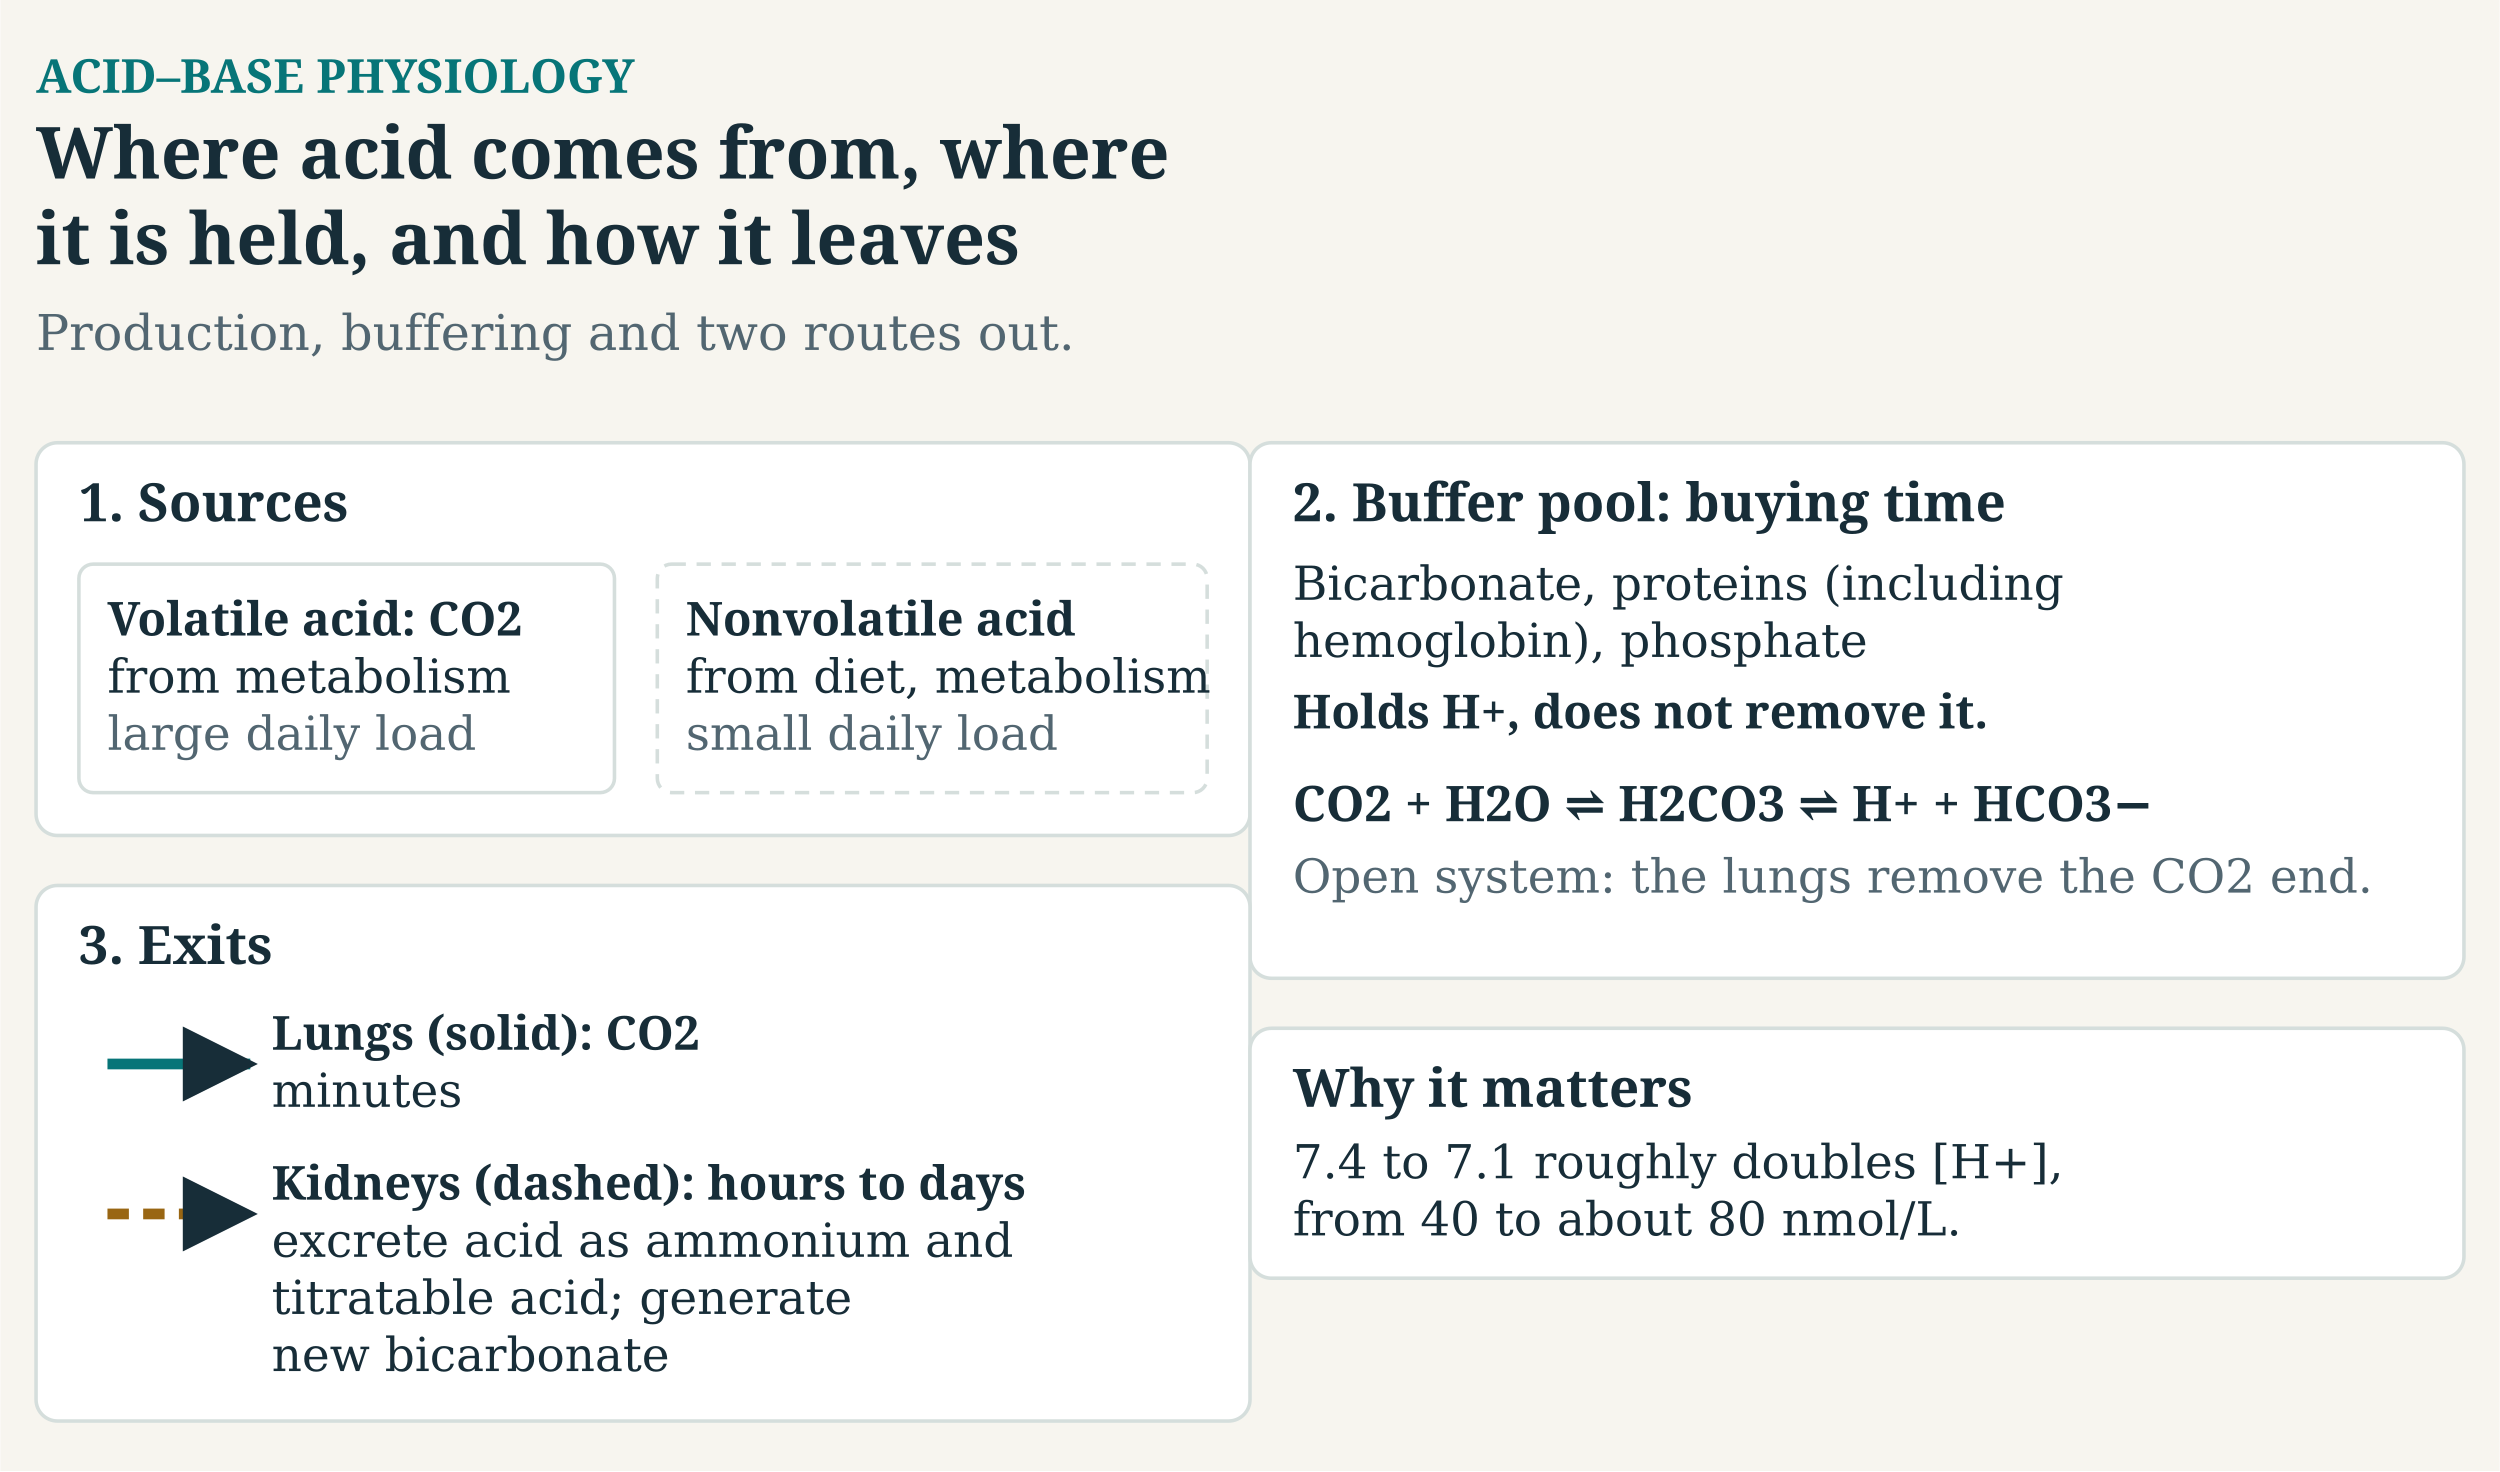
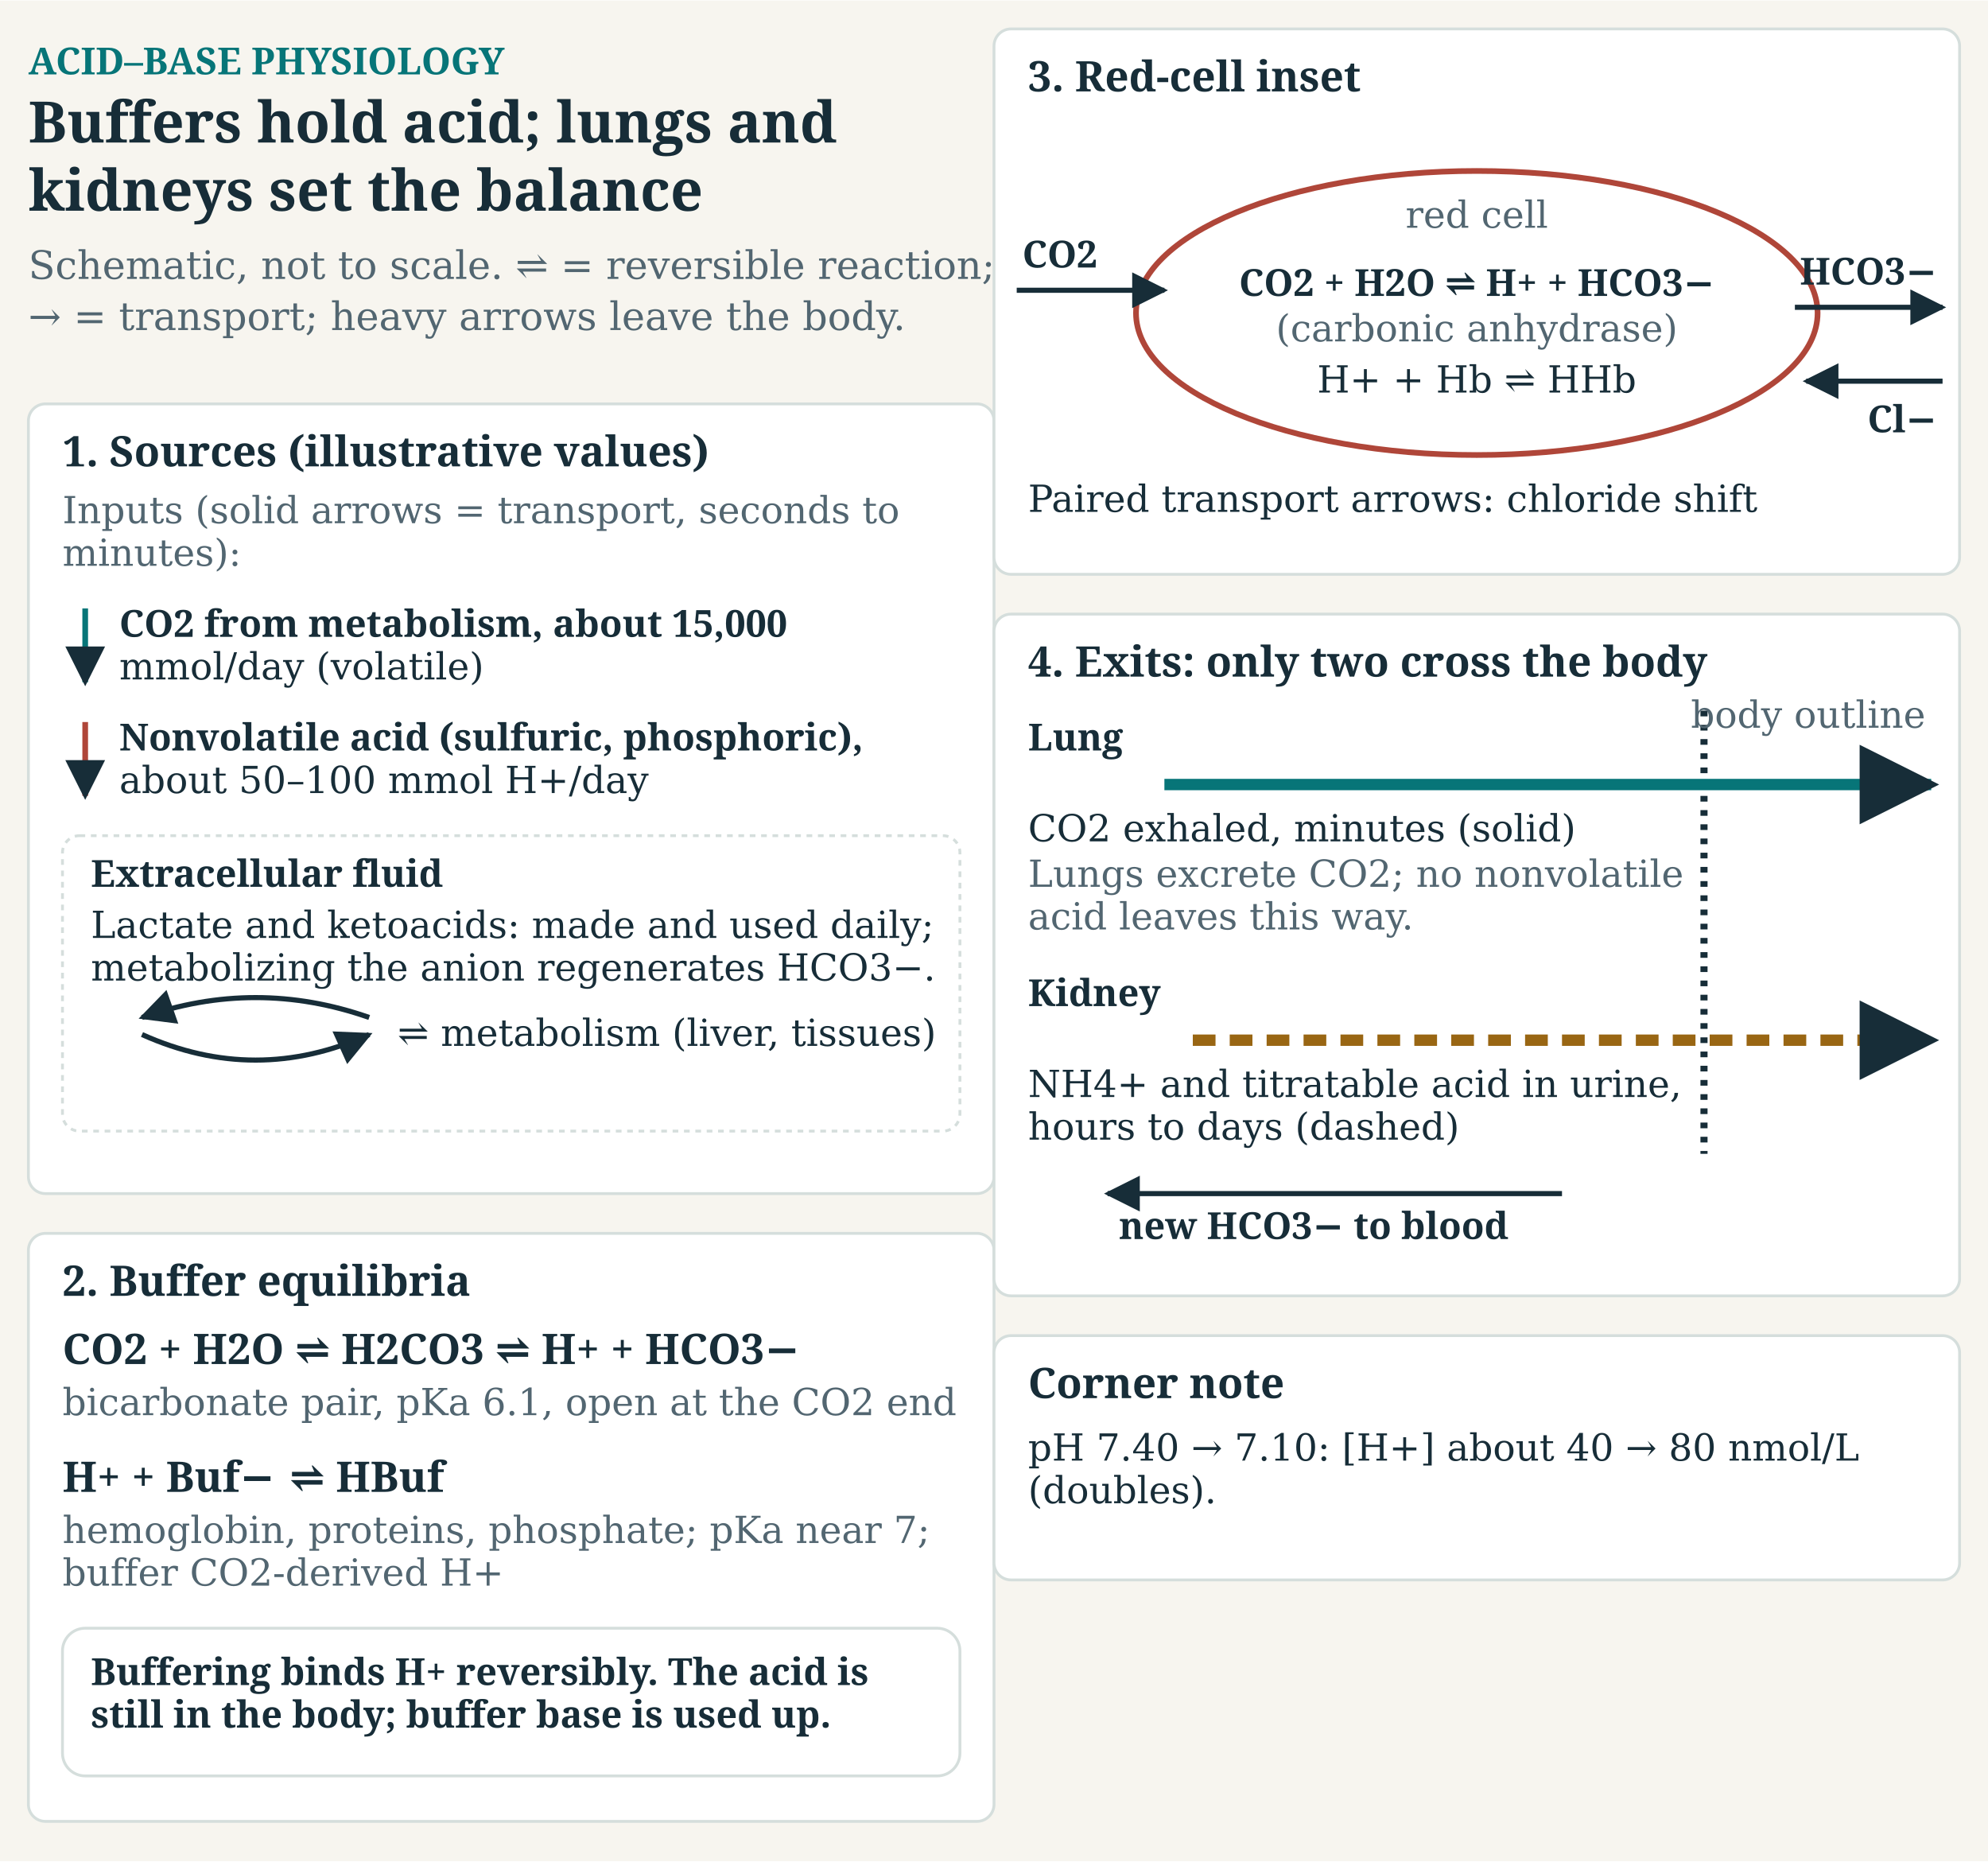
- <svg xmlns="http://www.w3.org/2000/svg" class="diagram-print" viewBox="0 0 700 412" width="6.9in" height="4.06in" role="img" aria-labelledby="fig-r8-01-two-routes-print-title" aria-describedby="fig-r8-01-two-routes-print-desc">
+ <svg xmlns="http://www.w3.org/2000/svg" class="diagram-print" viewBox="0 0 700 655" width="6.9in" height="6.46in" role="img" aria-labelledby="fig-r8-01-two-routes-print-title" aria-describedby="fig-r8-01-two-routes-print-desc">
  <style>text{font-family:Literata,'DejaVu Serif',Georgia,serif}text[font-weight='700']{font-family:Fraunces,Literata,Georgia,serif}.t-ink{fill:var(--fig-ink,#172d38)}.s-ink{stroke:var(--fig-ink,#172d38);fill:none}.f-ink{fill:var(--fig-ink,#172d38)}.t-muted{fill:var(--fig-muted,#526671)}.s-muted{stroke:var(--fig-muted,#526671);fill:none}.f-muted{fill:var(--fig-muted,#526671)}.t-teal{fill:var(--fig-teal,#077578)}.s-teal{stroke:var(--fig-teal,#077578);fill:none}.f-teal{fill:var(--fig-teal,#077578)}.t-red{fill:var(--fig-red,#af4639)}.s-red{stroke:var(--fig-red,#af4639);fill:none}.f-red{fill:var(--fig-red,#af4639)}.t-gold{fill:var(--fig-gold,#996613)}.s-gold{stroke:var(--fig-gold,#996613);fill:none}.f-gold{fill:var(--fig-gold,#996613)}.t-rule{fill:var(--fig-rule,#d5dedc)}.s-rule{stroke:var(--fig-rule,#d5dedc);fill:none}.f-rule{fill:var(--fig-rule,#d5dedc)}.bg{fill:var(--fig-canvas,#f7f5ef)}.pn{fill:var(--fig-panel,#ffffff);stroke:var(--fig-rule,#d5dedc)}.hatch{fill:url(#fig-r8-01-two-routes-print-h)}</style>
  <defs>
    <marker id="fig-r8-01-two-routes-print-ar" viewBox="0 0 10 10" refX="9" refY="5" markerWidth="7" markerHeight="7" orient="auto-start-reverse">
      <path d="M0,0L10,5L0,10z" class="f-ink" />
    </marker>
    <pattern id="fig-r8-01-two-routes-print-h" width="7" height="7" patternUnits="userSpaceOnUse" patternTransform="rotate(45)">
      <line x1="0" y1="0" x2="0" y2="7" class="s-gold" stroke-width="2.5" />
    </pattern>
  </defs>
-   <rect class="bg" width="700" height="412" />
+   <rect class="bg" width="700" height="655" />
  <g transform="translate(10,10)">
    <text x="0" y="16" font-size="13.14" text-anchor="start" font-weight="700" class="t-teal">ACID–BASE PHYSIOLOGY</text>
-     <text x="0" y="40" font-size="20.14" text-anchor="start" font-weight="700" class="t-ink">Where acid comes from, where</text>
-     <text x="0" y="64" font-size="20.14" text-anchor="start" font-weight="700" class="t-ink">it is held, and how it leaves</text>
-     <text x="0" y="88" font-size="13.78" text-anchor="start" font-weight="400" class="t-muted">Production, buffering and two routes out.</text>
+     <text x="0" y="40" font-size="20.14" text-anchor="start" font-weight="700" class="t-ink">Buffers hold acid; lungs and</text>
+     <text x="0" y="64" font-size="20.14" text-anchor="start" font-weight="700" class="t-ink">kidneys set the balance</text>
+     <text x="0" y="88" font-size="13.78" text-anchor="start" font-weight="400" class="t-muted">Schematic, not to scale. ⇌ = reversible reaction;</text>
+     <text x="0" y="106" font-size="13.78" text-anchor="start" font-weight="400" class="t-muted">→ = transport; heavy arrows leave the body.</text>
  </g>
-   <g transform="translate(10,124)">
-     <rect x="0" y="0" width="340" height="110" rx="6" class="pn" />
-     <text x="12" y="22" font-size="14.84" text-anchor="start" font-weight="700" class="t-ink">1. Sources</text>
-     <rect x="12" y="34" width="150" height="64" rx="4" class="pn" />
-     <text x="20" y="54" font-size="13.14" text-anchor="start" font-weight="700" class="t-ink">Volatile acid: CO2</text>
-     <text x="20" y="70" font-size="13.14" text-anchor="start" font-weight="400" class="t-ink">from metabolism</text>
-     <text x="20" y="86" font-size="13.14" text-anchor="start" font-weight="400" class="t-muted">large daily load</text>
-     <rect x="174" y="34" width="154" height="64" rx="4" class="pn" stroke-dasharray="4 3" />
-     <text x="182" y="54" font-size="13.14" text-anchor="start" font-weight="700" class="t-ink">Nonvolatile acid</text>
-     <text x="182" y="70" font-size="13.14" text-anchor="start" font-weight="400" class="t-ink">from diet, metabolism</text>
-     <text x="182" y="86" font-size="13.14" text-anchor="start" font-weight="400" class="t-muted">small daily load</text>
+   <g transform="translate(10,142)">
+     <rect x="0" y="0" width="340" height="278" rx="6" class="pn" />
+     <text x="12" y="22" font-size="14.84" text-anchor="start" font-weight="700" class="t-ink">1. Sources (illustrative values)</text>
+     <text x="12" y="42" font-size="13.14" text-anchor="start" font-weight="400" class="t-muted">Inputs (solid arrows = transport, seconds to</text>
+     <text x="12" y="57" font-size="13.14" text-anchor="start" font-weight="400" class="t-muted">minutes):</text>
+     <line x1="20" y1="72" x2="20" y2="98" class="s-teal" stroke-width="2" marker-end="url(#fig-r8-01-two-routes-print-ar)" />
+     <text x="32" y="82" font-size="13.14" text-anchor="start" font-weight="700" class="t-ink">CO2 from metabolism, about 15,000</text>
+     <text x="32" y="97" font-size="13.14" text-anchor="start" font-weight="400" class="t-ink">mmol/day (volatile)</text>
+     <line x1="20" y1="112" x2="20" y2="138" class="s-red" stroke-width="2" marker-end="url(#fig-r8-01-two-routes-print-ar)" />
+     <text x="32" y="122" font-size="13.14" text-anchor="start" font-weight="700" class="t-ink">Nonvolatile acid (sulfuric, phosphoric),</text>
+     <text x="32" y="137" font-size="13.14" text-anchor="start" font-weight="400" class="t-ink">about 50–100 mmol H+/day</text>
+     <rect x="12" y="152" width="316" height="104" rx="6" class="pn" stroke-dasharray="2 2" />
+     <text x="22" y="170" font-size="13.14" text-anchor="start" font-weight="700" class="t-ink">Extracellular fluid</text>
+     <text x="22" y="188" font-size="13.14" text-anchor="start" font-weight="400" class="t-ink">Lactate and ketoacids: made and used daily;</text>
+     <text x="22" y="203" font-size="13.14" text-anchor="start" font-weight="400" class="t-ink">metabolizing the anion regenerates HCO3−.</text>
+     <path d="M40,222 q40,18 80,0" class="s-ink" stroke-width="1.8" marker-end="url(#fig-r8-01-two-routes-print-ar)" />
+     <path d="M120,216 q-40,-14 -80,0" class="s-ink" stroke-width="1.8" marker-end="url(#fig-r8-01-two-routes-print-ar)" />
+     <text x="130" y="226" font-size="13.14" text-anchor="start" font-weight="400" class="t-ink">⇌ metabolism (liver, tissues)</text>
  </g>
-   <g transform="translate(350,124)">
-     <rect x="0" y="0" width="340" height="150" rx="6" class="pn" />
-     <text x="12" y="22" font-size="14.84" text-anchor="start" font-weight="700" class="t-ink">2. Buffer pool: buying time</text>
-     <text x="12" y="44" font-size="13.14" text-anchor="start" font-weight="400" class="t-ink">Bicarbonate, proteins (including</text>
-     <text x="12" y="60" font-size="13.14" text-anchor="start" font-weight="400" class="t-ink">hemoglobin), phosphate</text>
-     <text x="12" y="80" font-size="13.14" text-anchor="start" font-weight="700" class="t-ink">Holds H+, does not remove it.</text>
-     <text x="12" y="106" font-size="13.78" text-anchor="start" font-weight="700" class="t-ink">CO2 + H2O ⇌ H2CO3 ⇌ H+ + HCO3−</text>
-     <text x="12" y="126" font-size="13.14" text-anchor="start" font-weight="400" class="t-muted">Open system: the lungs remove the CO2 end.</text>
+   <g transform="translate(10,434)">
+     <rect x="0" y="0" width="340" height="207" rx="6" class="pn" />
+     <text x="12" y="22" font-size="14.84" text-anchor="start" font-weight="700" class="t-ink">2. Buffer equilibria</text>
+     <text x="12" y="46" font-size="14.84" text-anchor="start" font-weight="700" class="t-ink">CO2 + H2O ⇌ H2CO3 ⇌ H+ + HCO3−</text>
+     <text x="12" y="64" font-size="13.14" text-anchor="start" font-weight="400" class="t-muted">bicarbonate pair, pKa 6.1, open at the CO2 end</text>
+     <text x="12" y="91" font-size="14.84" text-anchor="start" font-weight="700" class="t-ink">H+ + Buf− ⇌ HBuf</text>
+     <text x="12" y="109" font-size="13.14" text-anchor="start" font-weight="400" class="t-muted">hemoglobin, proteins, phosphate; pKa near 7;</text>
+     <text x="12" y="124" font-size="13.14" text-anchor="start" font-weight="400" class="t-muted">buffer CO2-derived H+</text>
+     <rect x="12" y="139" width="316" height="52" rx="8" class="pn" />
+     <text x="22" y="159" font-size="13.14" text-anchor="start" font-weight="700" class="t-ink">Buffering binds H+ reversibly. The acid is</text>
+     <text x="22" y="174" font-size="13.14" text-anchor="start" font-weight="700" class="t-ink">still in the body; buffer base is used up.</text>
  </g>
-   <g transform="translate(10,248)">
-     <rect x="0" y="0" width="340" height="150" rx="6" class="pn" />
-     <text x="12" y="22" font-size="14.84" text-anchor="start" font-weight="700" class="t-ink">3. Exits</text>
-     <line x1="20" y1="50" x2="60" y2="50" class="s-teal" stroke-width="3" marker-end="url(#fig-r8-01-two-routes-print-ar)" />
-     <text x="66" y="46" font-size="13.14" text-anchor="start" font-weight="700" class="t-ink">Lungs (solid): CO2</text>
-     <text x="66" y="62" font-size="13.14" text-anchor="start" font-weight="400" class="t-ink">minutes</text>
-     <line x1="20" y1="92" x2="60" y2="92" class="s-gold" stroke-width="3" stroke-dasharray="6 4" marker-end="url(#fig-r8-01-two-routes-print-ar)" />
-     <text x="66" y="88" font-size="13.14" text-anchor="start" font-weight="700" class="t-ink">Kidneys (dashed): hours to days</text>
-     <text x="66" y="104" font-size="13.14" text-anchor="start" font-weight="400" class="t-ink">excrete acid as ammonium and</text>
-     <text x="66" y="120" font-size="13.14" text-anchor="start" font-weight="400" class="t-ink">titratable acid; generate</text>
-     <text x="66" y="136" font-size="13.14" text-anchor="start" font-weight="400" class="t-ink">new bicarbonate</text>
+   <g transform="translate(350,10)">
+     <rect x="0" y="0" width="340" height="192" rx="6" class="pn" />
+     <text x="12" y="22" font-size="14.84" text-anchor="start" font-weight="700" class="t-ink">3. Red-cell inset</text>
+     <ellipse cx="170" cy="100" rx="120" ry="50" class="s-red" stroke-width="2" stroke-dasharray="1 0" />
+     <text x="170" y="70" font-size="13.14" text-anchor="middle" font-weight="400" class="t-muted">red cell</text>
+     <line x1="8" y1="92" x2="60" y2="92" class="s-ink" stroke-width="1.8" marker-end="url(#fig-r8-01-two-routes-print-ar)" />
+     <text x="10" y="84" font-size="13.14" text-anchor="start" font-weight="700" class="t-ink">CO2</text>
+     <text x="170" y="94" font-size="13.14" text-anchor="middle" font-weight="700" class="t-ink">CO2 + H2O ⇌ H+ + HCO3−</text>
+     <text x="170" y="110" font-size="13.14" text-anchor="middle" font-weight="400" class="t-muted">(carbonic anhydrase)</text>
+     <text x="170" y="128" font-size="13.14" text-anchor="middle" font-weight="400" class="t-ink">H+ + Hb ⇌ HHb</text>
+     <line x1="282" y1="98" x2="334" y2="98" class="s-ink" stroke-width="1.8" marker-end="url(#fig-r8-01-two-routes-print-ar)" />
+     <text x="332" y="90" font-size="13.14" text-anchor="end" font-weight="700" class="t-ink">HCO3−</text>
+     <line x1="334" y1="124" x2="286" y2="124" class="s-ink" stroke-width="1.8" marker-end="url(#fig-r8-01-two-routes-print-ar)" />
+     <text x="332" y="142" font-size="13.14" text-anchor="end" font-weight="700" class="t-ink">Cl−</text>
+     <text x="12" y="170" font-size="13.14" text-anchor="start" font-weight="400" class="t-ink">Paired transport arrows: chloride shift</text>
  </g>
-   <g transform="translate(350,288)">
-     <rect x="0" y="0" width="340" height="70" rx="6" class="pn" />
-     <text x="12" y="22" font-size="14.84" text-anchor="start" font-weight="700" class="t-ink">Why it matters</text>
-     <text x="12" y="42" font-size="13.14" text-anchor="start" font-weight="400" class="t-ink">7.4 to 7.1 roughly doubles [H+],</text>
-     <text x="12" y="58" font-size="13.14" text-anchor="start" font-weight="400" class="t-ink">from 40 to about 80 nmol/L.</text>
+   <g transform="translate(350,216)">
+     <rect x="0" y="0" width="340" height="240" rx="6" class="pn" />
+     <text x="12" y="22" font-size="14.84" text-anchor="start" font-weight="700" class="t-ink">4. Exits: only two cross the body</text>
+     <line x1="250" y1="34" x2="250" y2="190" class="s-ink" stroke-width="2.5" stroke-dasharray="2 3" />
+     <text x="328" y="40" font-size="13.14" text-anchor="end" font-weight="400" class="t-muted">body outline</text>
+     <text x="12" y="48" font-size="13.14" text-anchor="start" font-weight="700" class="t-ink">Lung</text>
+     <line x1="60" y1="60" x2="330" y2="60" class="s-teal" stroke-width="4" marker-end="url(#fig-r8-01-two-routes-print-ar)" />
+     <text x="12" y="80" font-size="13.14" text-anchor="start" font-weight="400" class="t-ink">CO2 exhaled, minutes (solid)</text>
+     <text x="12" y="96" font-size="13.14" text-anchor="start" font-weight="400" class="t-muted">Lungs excrete CO2; no nonvolatile</text>
+     <text x="12" y="111" font-size="13.14" text-anchor="start" font-weight="400" class="t-muted">acid leaves this way.</text>
+     <text x="12" y="138" font-size="13.14" text-anchor="start" font-weight="700" class="t-ink">Kidney</text>
+     <line x1="70" y1="150" x2="330" y2="150" class="s-gold" stroke-width="4" stroke-dasharray="8 5" marker-end="url(#fig-r8-01-two-routes-print-ar)" />
+     <text x="12" y="170" font-size="13.14" text-anchor="start" font-weight="400" class="t-ink">NH4+ and titratable acid in urine,</text>
+     <text x="12" y="185" font-size="13.14" text-anchor="start" font-weight="400" class="t-ink">hours to days (dashed)</text>
+     <line x1="200" y1="204" x2="40" y2="204" class="s-ink" stroke-width="1.8" marker-end="url(#fig-r8-01-two-routes-print-ar)" />
+     <text x="44" y="220" font-size="13.14" text-anchor="start" font-weight="700" class="t-ink">new HCO3− to blood</text>
+   </g>
+   <g transform="translate(350,470)">
+     <rect x="0" y="0" width="340" height="86" rx="6" class="pn" />
+     <text x="12" y="22" font-size="14.84" text-anchor="start" font-weight="700" class="t-ink">Corner note</text>
+     <text x="12" y="44" font-size="13.14" text-anchor="start" font-weight="400" class="t-ink">pH 7.40 → 7.10: [H+] about 40 → 80 nmol/L</text>
+     <text x="12" y="59" font-size="13.14" text-anchor="start" font-weight="400" class="t-ink">(doubles).</text>
  </g>
</svg>
